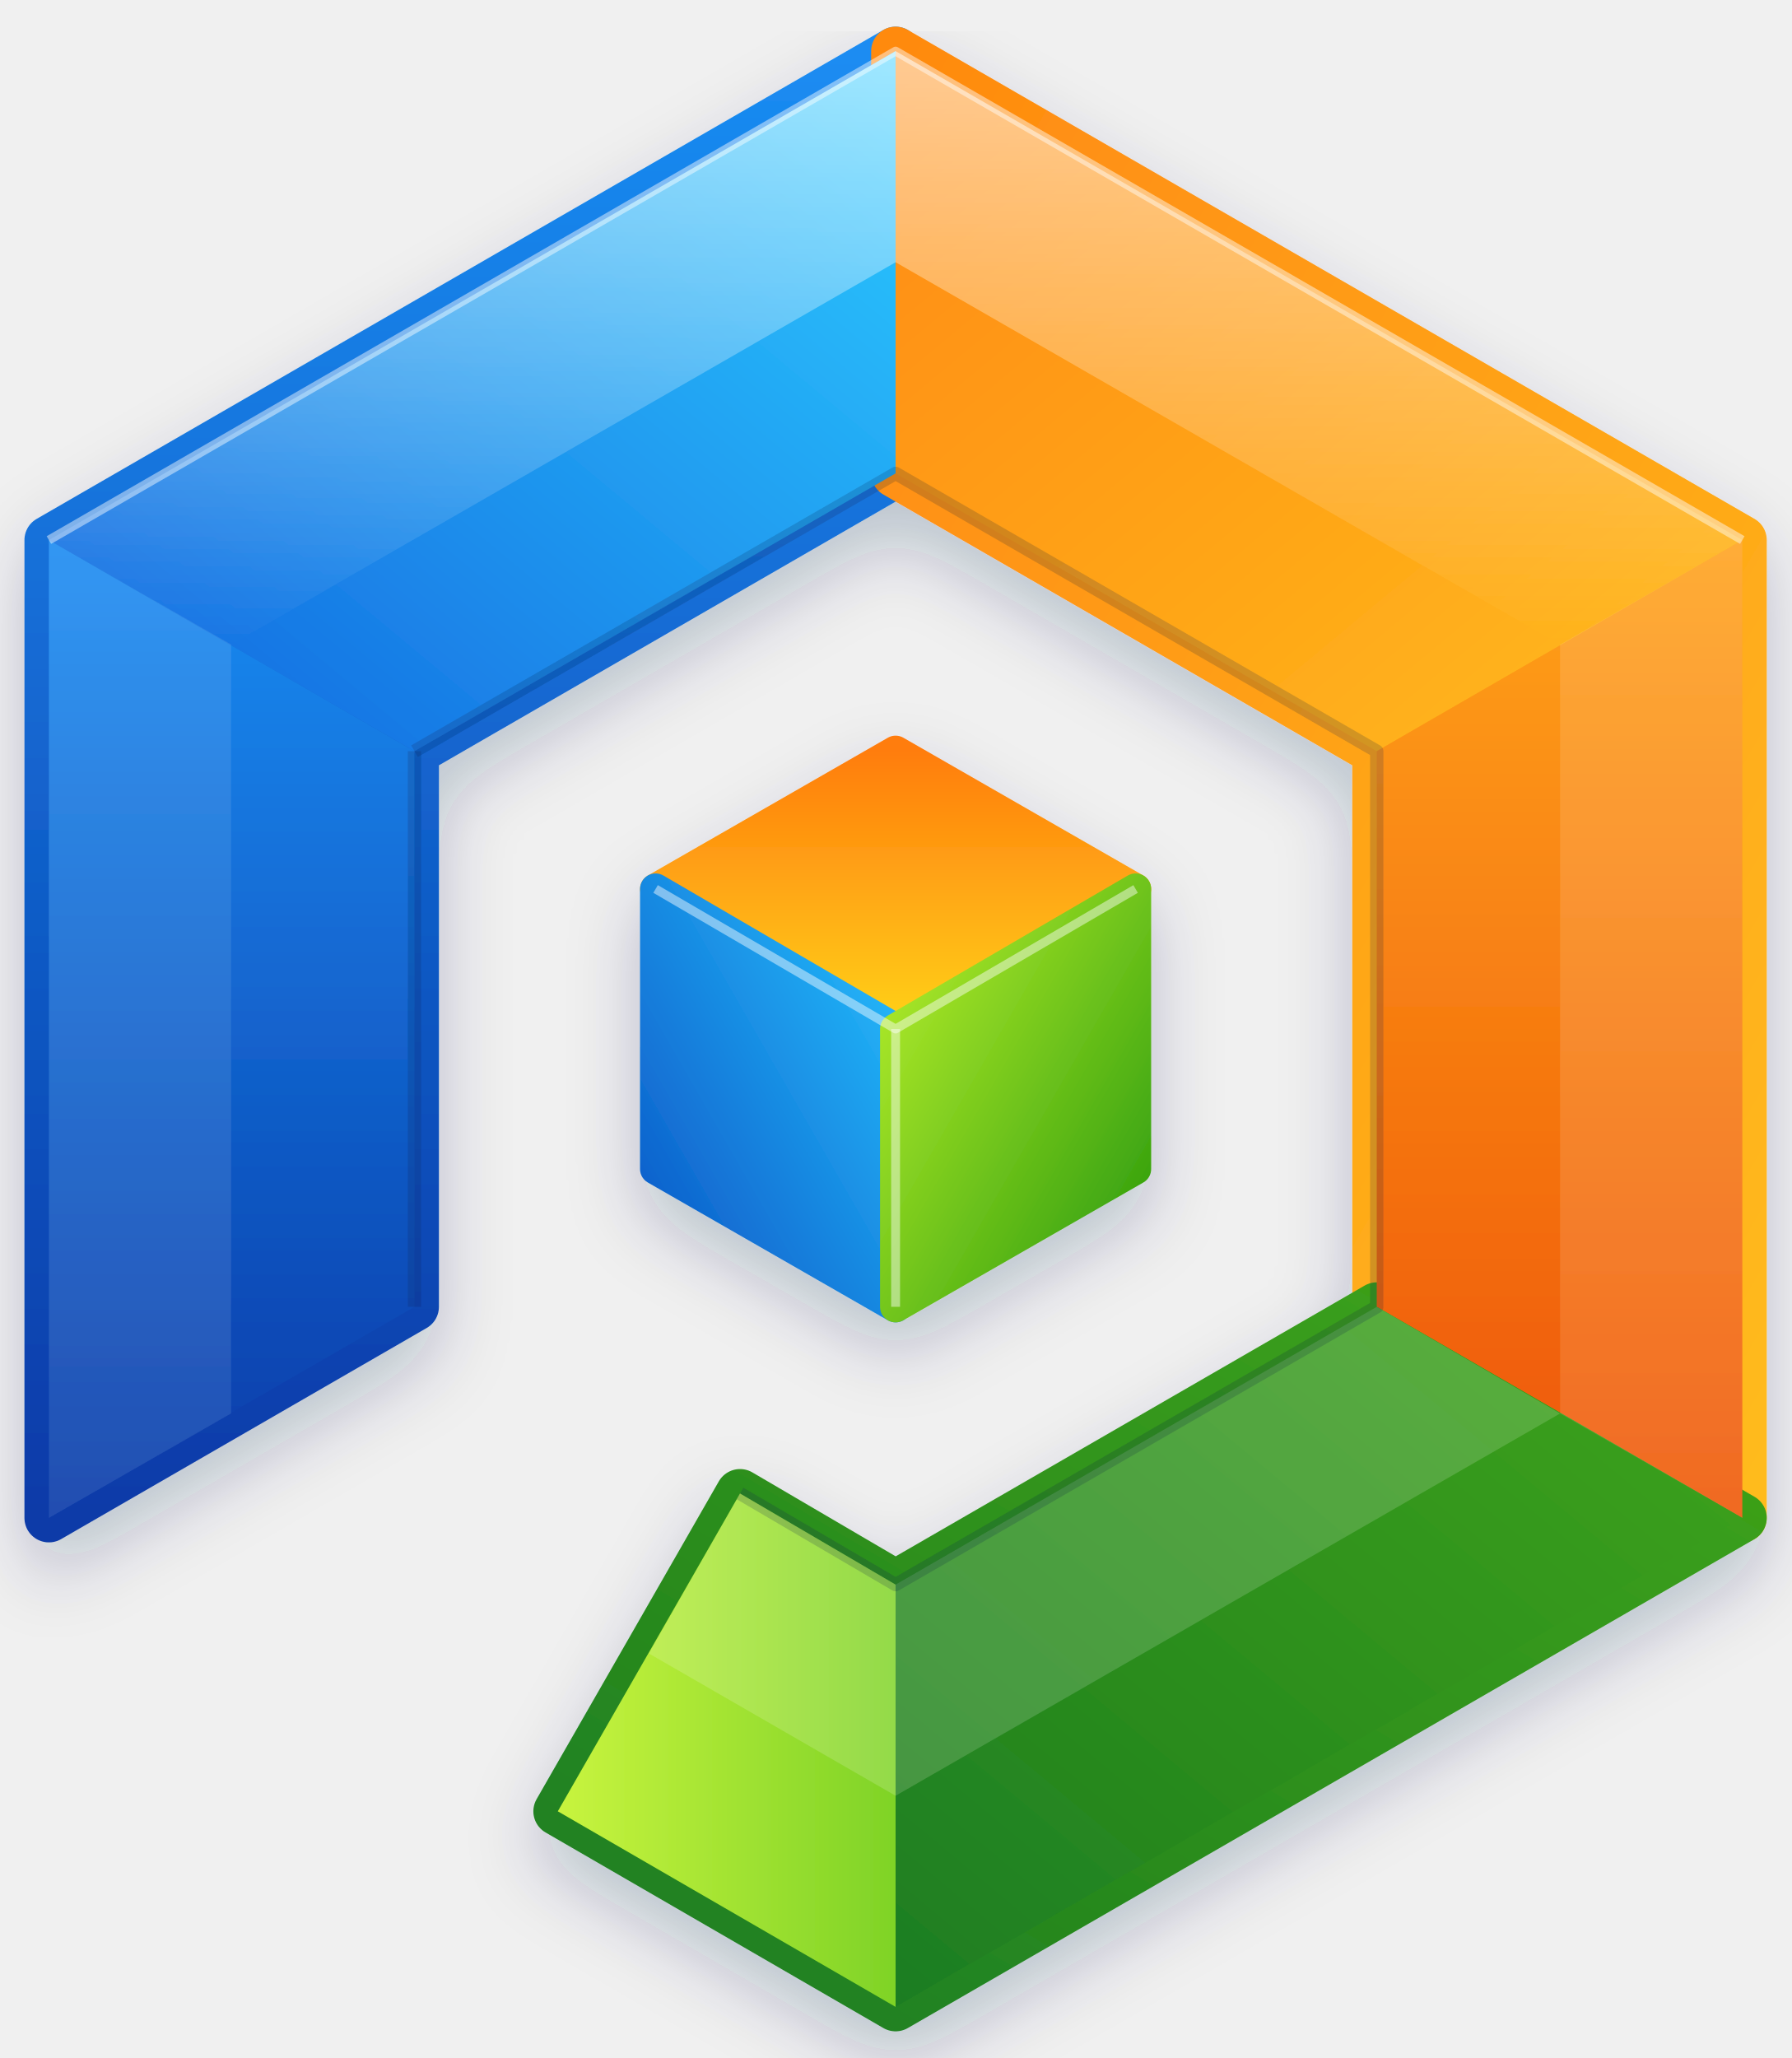
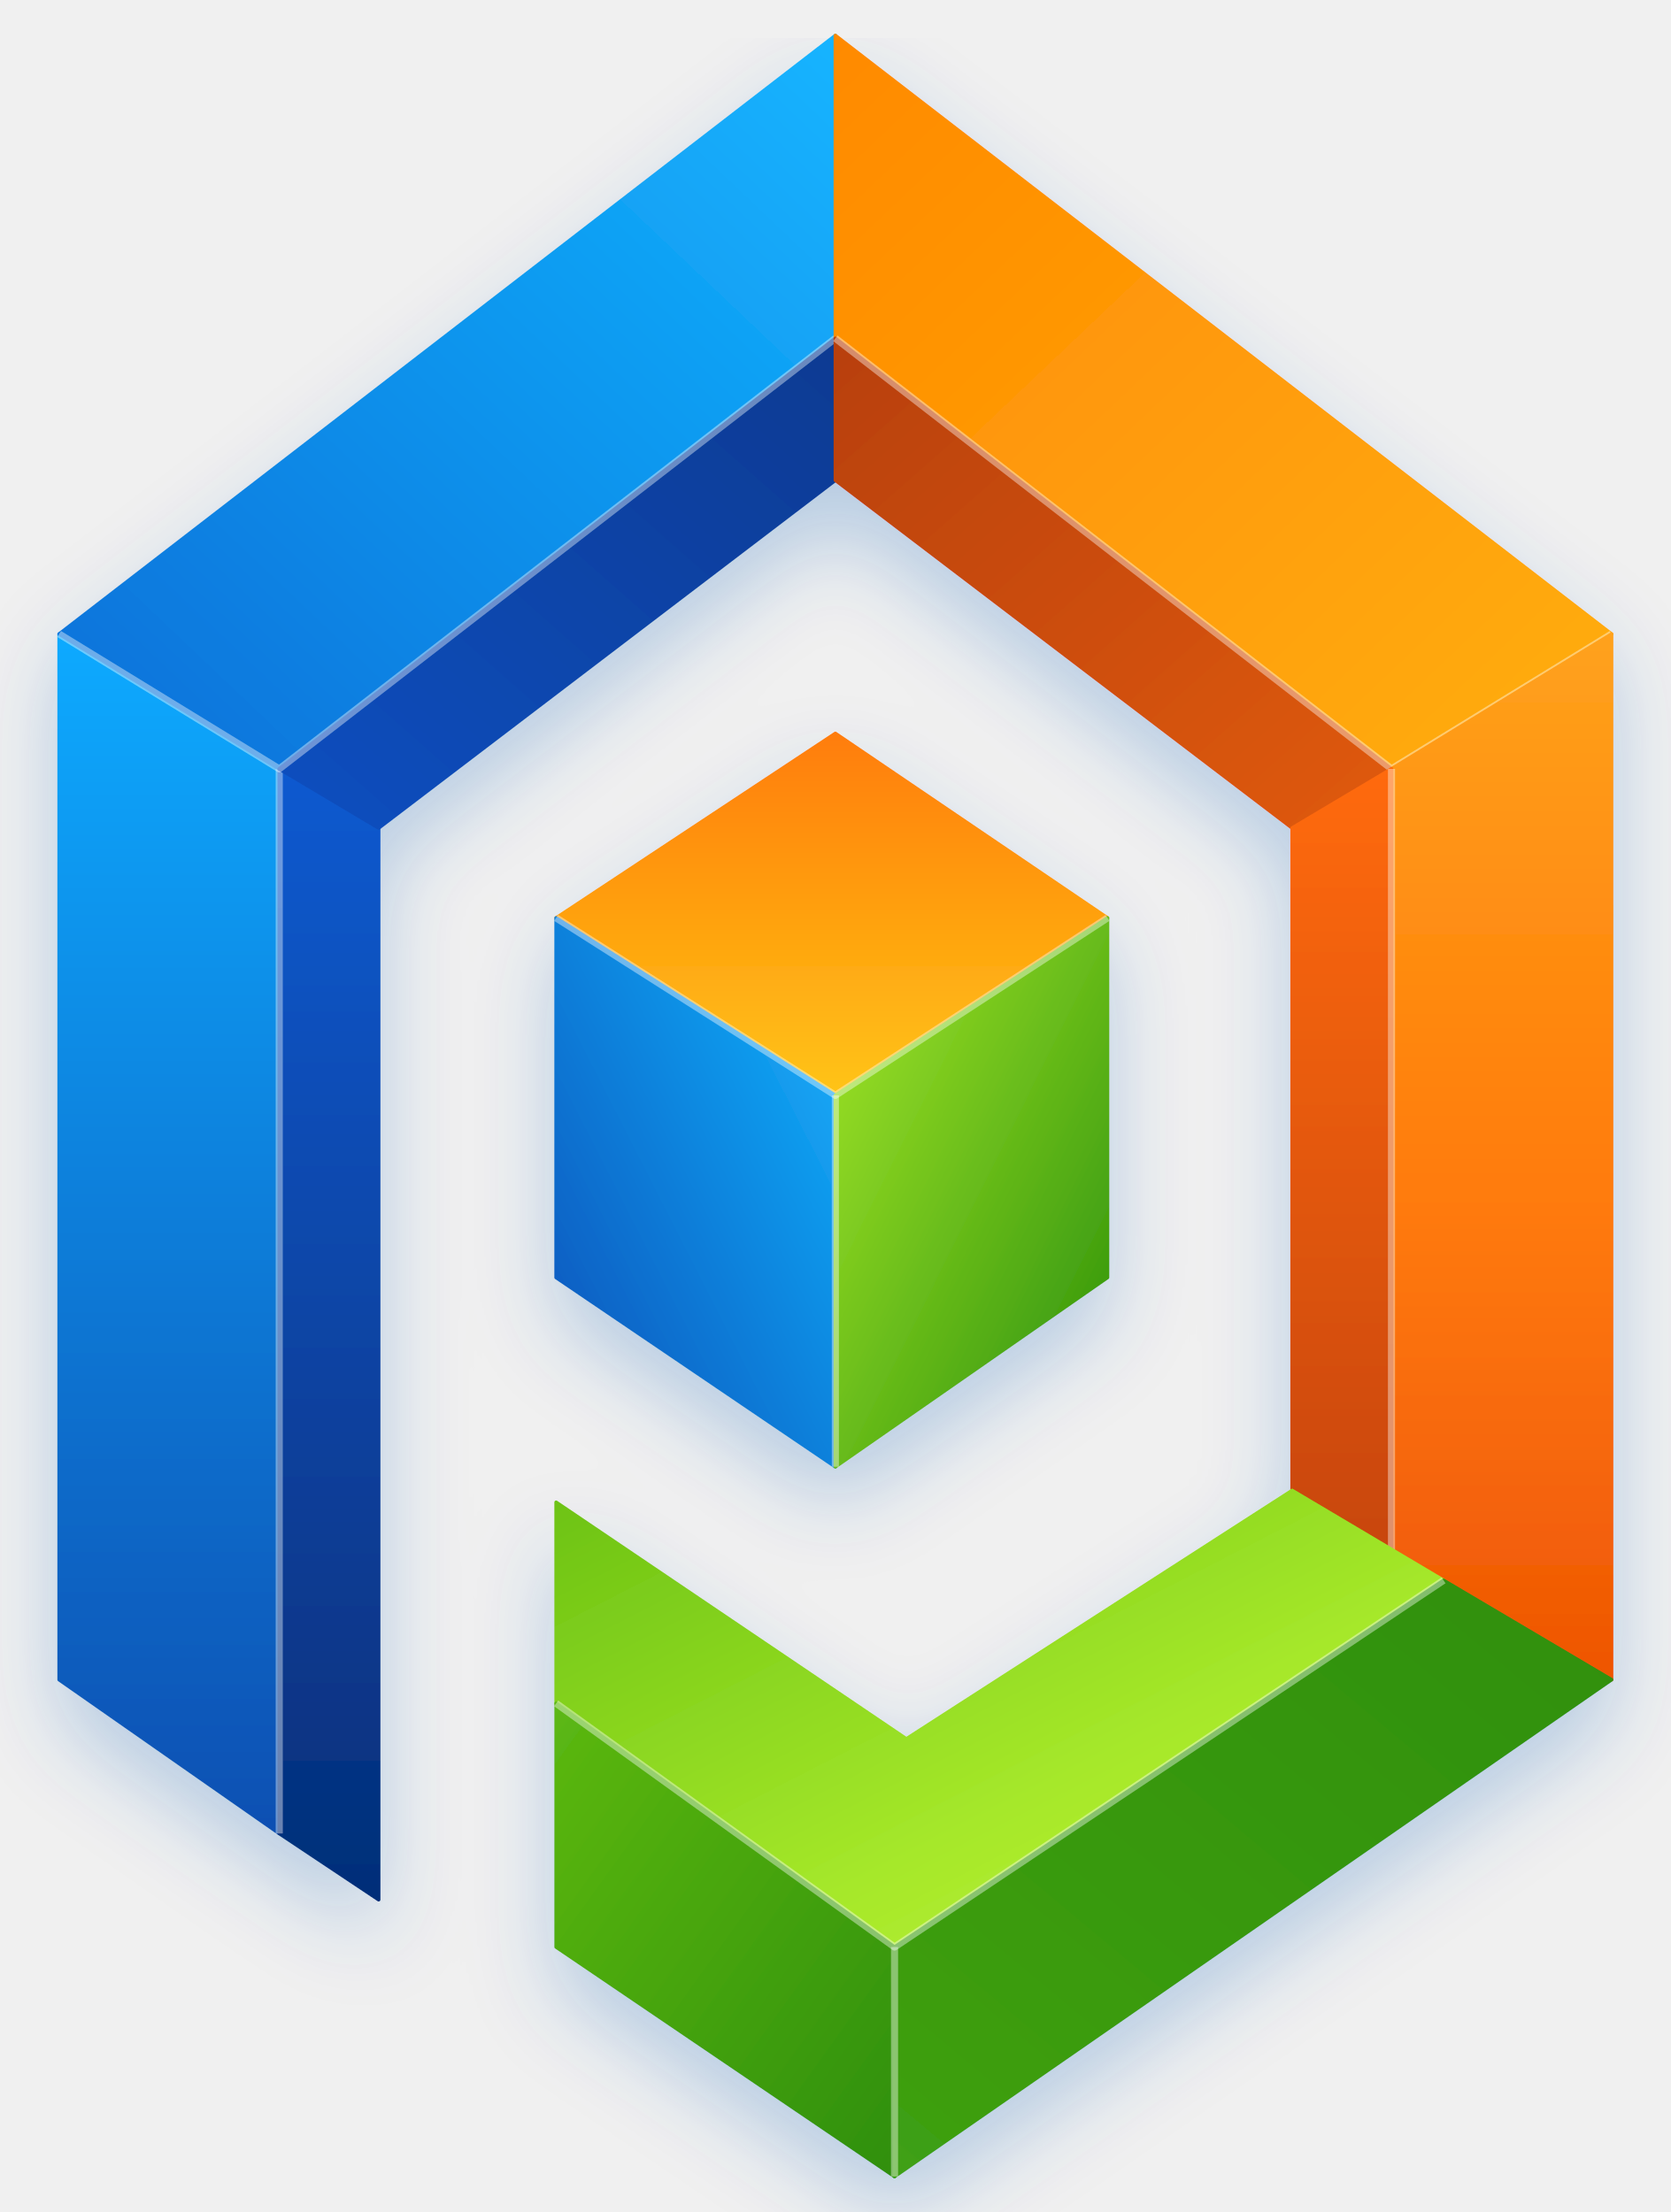
- <svg xmlns="http://www.w3.org/2000/svg" class="mark pe pe-solo" viewBox="140 230 806 926" role="img" aria-label="PRISMA">
-   <style>.pe-edge{fill:none;stroke:#fff;stroke-opacity:.45;stroke-width:4;stroke-linejoin:round}</style>
+ <svg xmlns="http://www.w3.org/2000/svg" viewBox="190 225 706 935">
+   <style>.pe-edge{fill:none;stroke:#fff;stroke-opacity:.4;stroke-width:3;stroke-linejoin:round}</style>
  <defs>
-     <linearGradient id="pe5f9370-bt" x1="0" y1="1" x2="1" y2="0">
-       <stop offset="0" stop-color="#1263de" />
-       <stop offset="1" stop-color="#2ccbff" />
+     <linearGradient id="pecd0c44-bt" x1="0" y1="1" x2="1" y2="0">
+       <stop offset="0" stop-color="#0a6fd8" />
+       <stop offset="1" stop-color="#14b4ff" />
    </linearGradient>
-     <linearGradient id="pe5f9370-bl" x1="0" y1="0" x2="0" y2="1">
-       <stop offset="0" stop-color="#1a8cf2" />
-       <stop offset="1" stop-color="#0a3aa8" />
+     <linearGradient id="pecd0c44-bi" x1="0" y1="1" x2="1" y2="0">
+       <stop offset="0" stop-color="#0b4fc0" />
+       <stop offset="1" stop-color="#083a92" />
    </linearGradient>
-     <linearGradient id="pe5f9370-ot" x1="0" y1="0" x2="1" y2="1">
-       <stop offset="0" stop-color="#ff8a10" />
-       <stop offset="1" stop-color="#ffbb1e" />
+     <linearGradient id="pecd0c44-bl" x1="0" y1="0" x2="0" y2="1">
+       <stop offset="0" stop-color="#0aaaff" />
+       <stop offset="1" stop-color="#0a4fb2" />
    </linearGradient>
-     <linearGradient id="pe5f9370-or" x1="0" y1="0" x2="0" y2="1">
+     <linearGradient id="pecd0c44-bli" x1="0" y1="0" x2="0" y2="1">
+       <stop offset="0" stop-color="#0a5ad0" />
+       <stop offset="1" stop-color="#062e78" />
+     </linearGradient>
+     <linearGradient id="pecd0c44-ot" x1="0" y1="0" x2="1" y2="1">
+       <stop offset="0" stop-color="#ff8a00" />
+       <stop offset="1" stop-color="#ffae12" />
+     </linearGradient>
+     <linearGradient id="pecd0c44-oi" x1="0" y1="0" x2="1" y2="1">
+       <stop offset="0" stop-color="#b8400a" />
+       <stop offset="1" stop-color="#e05a0a" />
+     </linearGradient>
+     <linearGradient id="pecd0c44-or" x1="0" y1="0" x2="0" y2="1">
      <stop offset="0" stop-color="#ffa21c" />
+       <stop offset=".55" stop-color="#ff7a08" />
      <stop offset="1" stop-color="#ee5506" />
    </linearGradient>
-     <linearGradient id="pe5f9370-gr" x1="1" y1="0" x2="0" y2="1">
-       <stop offset="0" stop-color="#3fa418" />
-       <stop offset="1" stop-color="#1d7d22" />
+     <linearGradient id="pecd0c44-ori" x1="0" y1="0" x2="0" y2="1">
+       <stop offset="0" stop-color="#ff6a08" />
+       <stop offset="1" stop-color="#c8460a" />
    </linearGradient>
-     <linearGradient id="pe5f9370-gl" x1="1" y1="0" x2="0" y2="0">
-       <stop offset="0" stop-color="#7fd327" />
-       <stop offset="1" stop-color="#c8f43e" />
+     <linearGradient id="pecd0c44-gt" x1="0" y1="0" x2="1" y2="1">
+       <stop offset="0" stop-color="#6cc214" />
+       <stop offset=".6" stop-color="#a6e82a" />
+       <stop offset="1" stop-color="#c2f43a" />
    </linearGradient>
-     <linearGradient id="pe5f9370-ct" x1="0" y1="0" x2="0" y2="1">
+     <linearGradient id="pecd0c44-gf" x1="0" y1="0" x2="1" y2="1">
+       <stop offset="0" stop-color="#5cb812" />
+       <stop offset="1" stop-color="#2f8f0a" />
+     </linearGradient>
+     <linearGradient id="pecd0c44-gr" x1="1" y1="0" x2="0" y2="1">
+       <stop offset="0" stop-color="#2f8f0a" />
+       <stop offset="1" stop-color="#3fa012" />
+     </linearGradient>
+     <linearGradient id="pecd0c44-ct" x1="0" y1="0" x2="0" y2="1">
      <stop offset="0" stop-color="#ff7d0d" />
-       <stop offset="1" stop-color="#ffd21a" />
+       <stop offset="1" stop-color="#ffc414" />
    </linearGradient>
-     <linearGradient id="pe5f9370-cl" x1="1" y1="0" x2="0" y2="1">
-       <stop offset="0" stop-color="#26c2ff" />
-       <stop offset="1" stop-color="#0b55c6" />
+     <linearGradient id="pecd0c44-cl" x1="1" y1="0" x2="0" y2="1">
+       <stop offset="0" stop-color="#14b4ff" />
+       <stop offset="1" stop-color="#0a4fb8" />
    </linearGradient>
-     <linearGradient id="pe5f9370-cr" x1="0" y1="0" x2="1" y2="1">
-       <stop offset="0" stop-color="#b9f02c" />
-       <stop offset="1" stop-color="#2a9a0c" />
+     <linearGradient id="pecd0c44-cr" x1="0" y1="0" x2="1" y2="1">
+       <stop offset="0" stop-color="#a6e82a" />
+       <stop offset="1" stop-color="#2a8f0a" />
    </linearGradient>
-     <linearGradient id="pe5f9370-gloss" x1="0" y1="0" x2="0" y2="1">
-       <stop offset="0" stop-color="#fff" stop-opacity=".55" />
+     <linearGradient id="pecd0c44-sheen" x1="0" y1="0" x2="1" y2="0">
+       <stop offset="0" stop-color="#fff" stop-opacity="0" />
+       <stop offset=".5" stop-color="#fff" stop-opacity=".5" />
      <stop offset="1" stop-color="#fff" stop-opacity="0" />
    </linearGradient>
-     <linearGradient id="pe5f9370-sheen" x1="0" y1="0" x2="1" y2="0">
-       <stop offset="0" stop-color="#fff" stop-opacity="0" />
-       <stop offset=".5" stop-color="#fff" stop-opacity=".55" />
-       <stop offset="1" stop-color="#fff" stop-opacity="0" />
-     </linearGradient>
-     <linearGradient id="pe5f9370-glass" x1="0" y1="0" x2="0" y2="1">
-       <stop offset="0" stop-color="#fff" stop-opacity=".38" />
-       <stop offset="1" stop-color="#fff" stop-opacity=".1" />
-     </linearGradient>
-     <radialGradient id="pe5f9370-glow">
+     <radialGradient id="pecd0c44-glow">
      <stop offset="0" stop-color="#fff" stop-opacity=".9" />
      <stop offset=".5" stop-color="#fff" stop-opacity=".3" />
      <stop offset="1" stop-color="#fff" stop-opacity="0" />
    </radialGradient>
-     <radialGradient id="pe5f9370-floor" cx=".5" cy=".5" r=".5">
+     <radialGradient id="pecd0c44-floor" cx=".5" cy=".5" r=".5">
      <stop offset="0" stop-color="#2e86ff" stop-opacity=".42" />
      <stop offset=".55" stop-color="#3cc06a" stop-opacity=".2" />
      <stop offset="1" stop-color="#3cc06a" stop-opacity="0" />
    </radialGradient>
-     <clipPath id="pe5f9370-clip-all">
-       <polygon points="162,913 162,473 543,253 543,443 326.5,568 326.5,818" />
-       <polygon points="543,253 924,473 924,913 759.5,818 759.5,568 543,443" />
-       <polygon points="924,913 543,1133 391,1045 473,902 543,943 759.5,818" />
-       <polygon points="543,568 651,630 651,756 543,818 435,756 435,630" />
+     <clipPath id="pecd0c44-clip-all">
+       <polygon points="215,493 543,240 543,428 350,575 350,1028 215,935" />
+       <polygon points="543,240 871,493 871,935 778,880 736,855 736,575 543,428" />
+       <polygon points="425,860 573,960 736,855 871,935 568,1145 425,1048" />
+       <polygon points="543,535 658,613 658,765 543,845 425,765 425,613" />
    </clipPath>
-     <filter id="pe5f9370-soft" x="-20%" y="-20%" width="140%" height="140%">
-       <feDropShadow dx="0" dy="14" stdDeviation="16" flood-color="#0b2a55" flood-opacity=".22" />
+     <filter id="pecd0c44-soft" x="-20%" y="-20%" width="140%" height="140%">
+       <feDropShadow dx="0" dy="16" stdDeviation="18" flood-color="#1556b8" flood-opacity=".24" />
    </filter>
-     <filter id="pe5f9370-icon" x="-50%" y="-50%" width="200%" height="200%">
+     <filter id="pecd0c44-lift" x="-30%" y="-30%" width="160%" height="160%">
+       <feDropShadow dx="0" dy="10" stdDeviation="12" flood-color="#0b2f6e" flood-opacity=".35" />
+     </filter>
+     <filter id="pecd0c44-icon" x="-50%" y="-50%" width="200%" height="200%">
      <feDropShadow dx="0" dy="3" stdDeviation="4" flood-color="#05204a" flood-opacity=".45" />
    </filter>
  </defs>
-   <g class="pe-mark" filter="url(#pe5f9370-soft)">
-     <polygon points="162,913 162,473 543,253 543,443 326.5,568 326.5,818" fill="url(#pe5f9370-bl)" stroke="url(#pe5f9370-bl)" stroke-width="22" stroke-linejoin="round" />
-     <polygon points="543,253 924,473 924,913 759.5,818 759.5,568 543,443" fill="url(#pe5f9370-ot)" stroke="url(#pe5f9370-ot)" stroke-width="22" stroke-linejoin="round" />
-     <polygon points="924,913 543,1133 391,1045 473,902 543,943 759.5,818" fill="url(#pe5f9370-gr)" stroke="url(#pe5f9370-gr)" stroke-width="22" stroke-linejoin="round" />
-     <polygon points="162,473 543,253 543,443 326.5,568" fill="url(#pe5f9370-bt)" />
-     <polygon points="162,473 326.5,568 326.5,818 162,913" fill="url(#pe5f9370-bl)" />
-     <polygon points="543,253 924,473 759.5,568 543,443" fill="url(#pe5f9370-ot)" />
-     <polygon points="924,473 924,913 759.5,818 759.5,568" fill="url(#pe5f9370-or)" />
-     <polygon points="924,913 543,1133 543,943 759.5,818" fill="url(#pe5f9370-gr)" />
-     <polygon points="543,1133 391,1045 473,902 543,943" fill="url(#pe5f9370-gl)" />
-     <polygon points="162,473 543,253 543,348 244,520" fill="url(#pe5f9370-gloss)" />
-     <polygon points="543,253 924,473 842,520 543,348" fill="url(#pe5f9370-gloss)" />
-     <polygon points="162,473 244,520 244,866 162,913" fill="#fff" opacity=".1" />
-     <polygon points="924,473 842,520 842,866 924,913" fill="#fff" opacity=".12" />
-     <polygon points="432,974 473,902 543,943 759.5,818 842,866 543,1038" fill="#fff" opacity=".16" />
-     <polyline class="pe-edge" points="162,473 543,253 924,473" />
-     <polyline class="pe-shade" points="326.5,568 543,443 759.5,568 759.5,818 543,943 473,902" fill="none" stroke="#08204d" stroke-opacity=".18" stroke-width="6" stroke-linejoin="round" />
-     <polyline class="pe-shade" points="326.5,568 326.5,818" fill="none" stroke="#08204d" stroke-opacity=".18" stroke-width="6" />
+   <g class="pe-mark" filter="url(#pecd0c44-soft)">
+     <g class="pe-piece" style="--pe-dx: -34px; --pe-dy: 6px; --pe-tone: #1e7be0; --pe-ribbon: #0a3d9e">
+       <polygon points="215,493 308,550 308,1000 215,935" fill="url(#pecd0c44-bl)" stroke="url(#pecd0c44-bl)" stroke-width="1.5" stroke-linejoin="round" />
+       <polygon points="308,550 350,575 350,1028 308,1000" fill="url(#pecd0c44-bli)" stroke="url(#pecd0c44-bli)" stroke-width="1.5" stroke-linejoin="round" />
+       <polyline class="pe-edge" points="308,550 308,1000" />
+     </g>
+     <g class="pe-piece" style="--pe-dx: -18px; --pe-dy: -28px; --pe-tone: #2f9e44; --pe-ribbon: #0a4fb8">
+       <polygon points="215,493 543,240 543,368 308,550" fill="url(#pecd0c44-bt)" stroke="url(#pecd0c44-bt)" stroke-width="1.5" stroke-linejoin="round" />
+       <polygon points="308,550 543,368 543,428 350,575" fill="url(#pecd0c44-bi)" stroke="url(#pecd0c44-bi)" stroke-width="1.5" stroke-linejoin="round" />
+       <polyline class="pe-edge" points="215,493 308,550 543,368" />
+     </g>
+     <g class="pe-piece" style="--pe-dx: 18px; --pe-dy: -28px; --pe-tone: #0f9d8f; --pe-ribbon: #c2440a">
+       <polygon points="543,240 871,493 778,550 543,368" fill="url(#pecd0c44-ot)" stroke="url(#pecd0c44-ot)" stroke-width="1.5" stroke-linejoin="round" />
+       <polygon points="543,368 778,550 736,575 543,428" fill="url(#pecd0c44-oi)" stroke="url(#pecd0c44-oi)" stroke-width="1.5" stroke-linejoin="round" />
+       <polyline class="pe-edge" points="543,368 778,550 871,493" />
+     </g>
+     <g class="pe-piece" style="--pe-dx: 34px; --pe-dy: 0px; --pe-tone: #f07a12; --pe-ribbon: #b8400a">
+       <polygon points="778,550 871,493 871,935 778,880" fill="url(#pecd0c44-or)" stroke="url(#pecd0c44-or)" stroke-width="1.5" stroke-linejoin="round" />
+       <polygon points="736,575 778,550 778,880 736,855" fill="url(#pecd0c44-ori)" stroke="url(#pecd0c44-ori)" stroke-width="1.5" stroke-linejoin="round" />
+       <polyline class="pe-edge" points="778,550 778,880" />
+     </g>
+     <g class="pe-piece" style="--pe-dx: 10px; --pe-dy: 32px; --pe-tone: #7a52cc; --pe-ribbon: #11651f">
+       <polygon points="425,860 573,960 736,855 800,893 568,1048 425,945" fill="url(#pecd0c44-gt)" stroke="url(#pecd0c44-gt)" stroke-width="1.5" stroke-linejoin="round" />
+       <polygon points="425,945 568,1048 568,1145 425,1048" fill="url(#pecd0c44-gf)" stroke="url(#pecd0c44-gf)" stroke-width="1.5" stroke-linejoin="round" />
+       <polygon points="568,1048 800,893 871,935 568,1145" fill="url(#pecd0c44-gr)" stroke="url(#pecd0c44-gr)" stroke-width="1.5" stroke-linejoin="round" />
+       <polyline class="pe-edge" points="425,945 568,1048 800,893" />
+       <polyline class="pe-edge" points="568,1048 568,1145" />
+     </g>
    <g class="pe-cube">
-       <polygon points="543,568 651,630 543,693 435,630" fill="url(#pe5f9370-ct)" stroke="url(#pe5f9370-ct)" stroke-width="14" stroke-linejoin="round" />
-       <polygon points="435,630 543,693 543,818 435,756" fill="url(#pe5f9370-cl)" stroke="url(#pe5f9370-cl)" stroke-width="14" stroke-linejoin="round" />
-       <polygon points="543,693 651,630 651,756 543,818" fill="url(#pe5f9370-cr)" stroke="url(#pe5f9370-cr)" stroke-width="14" stroke-linejoin="round" />
-       <polyline class="pe-edge" points="435,630 543,693 651,630" />
-       <line class="pe-edge" x1="543" y1="693" x2="543" y2="818" />
+       <polygon points="543,535 658,613 543,688 425,613" fill="url(#pecd0c44-ct)" stroke="url(#pecd0c44-ct)" stroke-width="1.5" stroke-linejoin="round" />
+       <polygon points="425,613 543,688 543,845 425,765" fill="url(#pecd0c44-cl)" stroke="url(#pecd0c44-cl)" stroke-width="1.5" stroke-linejoin="round" />
+       <polygon points="543,688 658,613 658,765 543,845" fill="url(#pecd0c44-cr)" stroke="url(#pecd0c44-cr)" stroke-width="1.5" stroke-linejoin="round" />
+       <polyline class="pe-edge" points="425,613 543,688 658,613" />
+       <line class="pe-edge" x1="543" y1="688" x2="543" y2="845" />
    </g>
  </g>
</svg>
